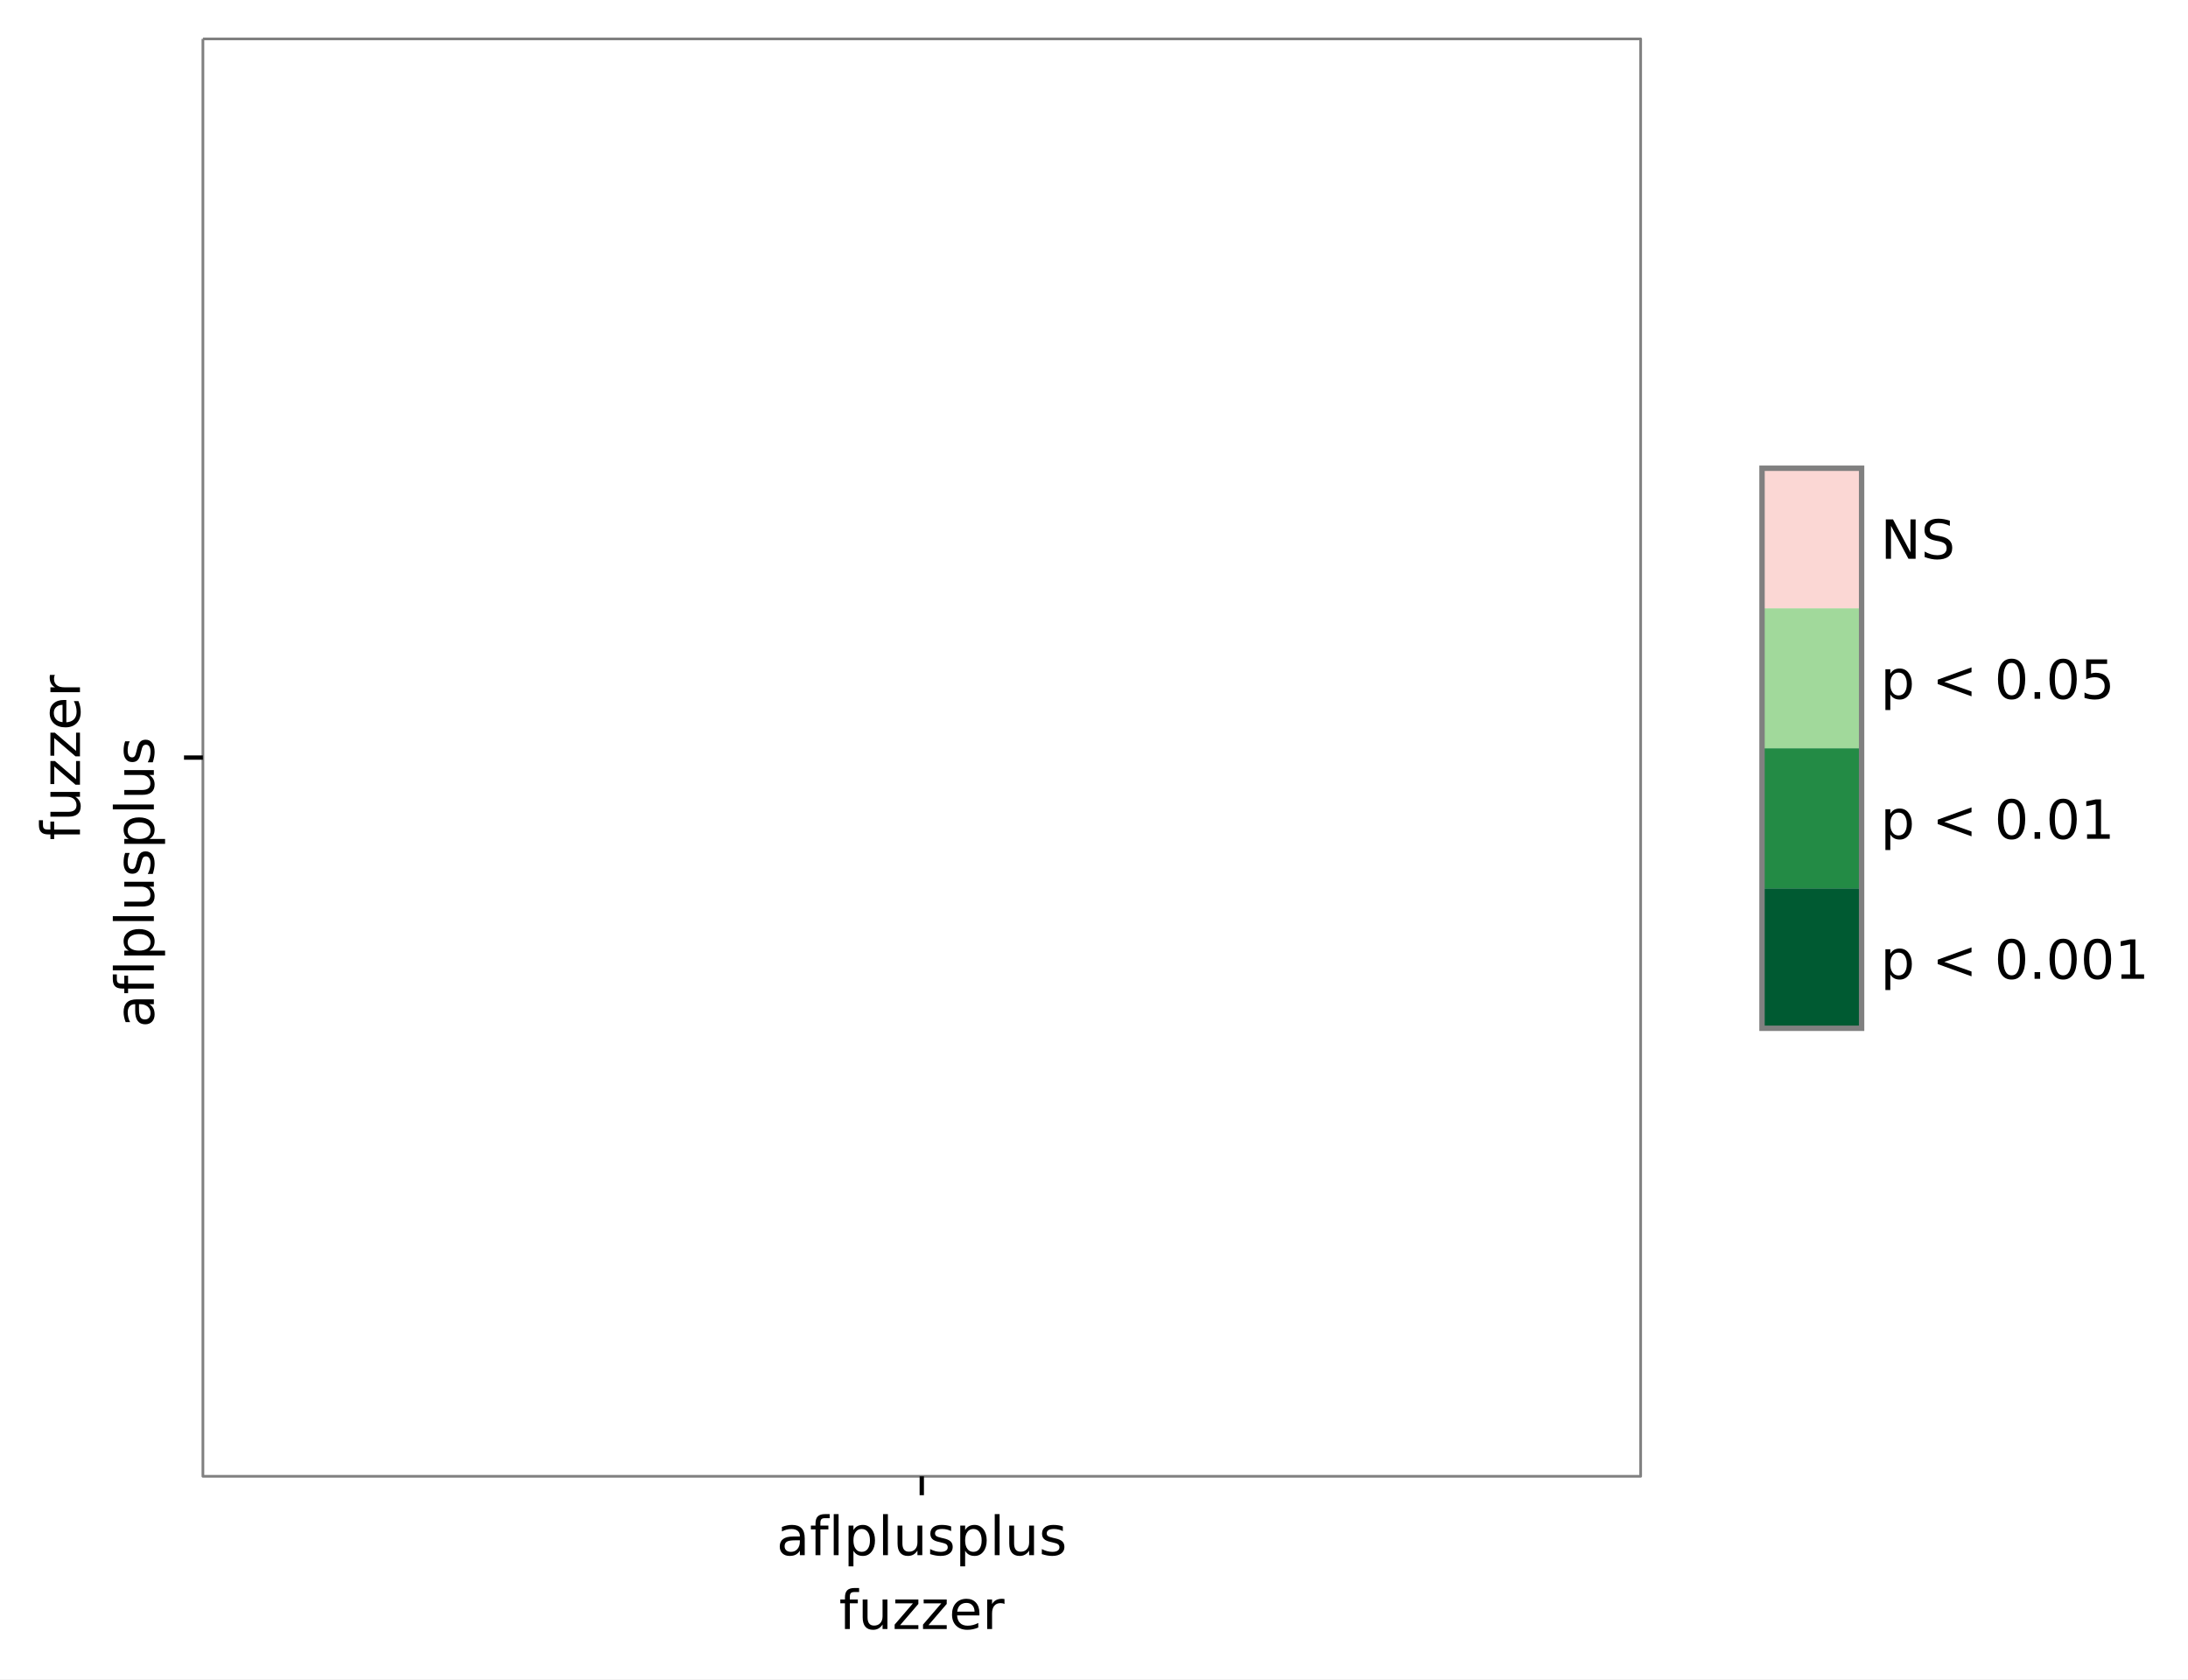
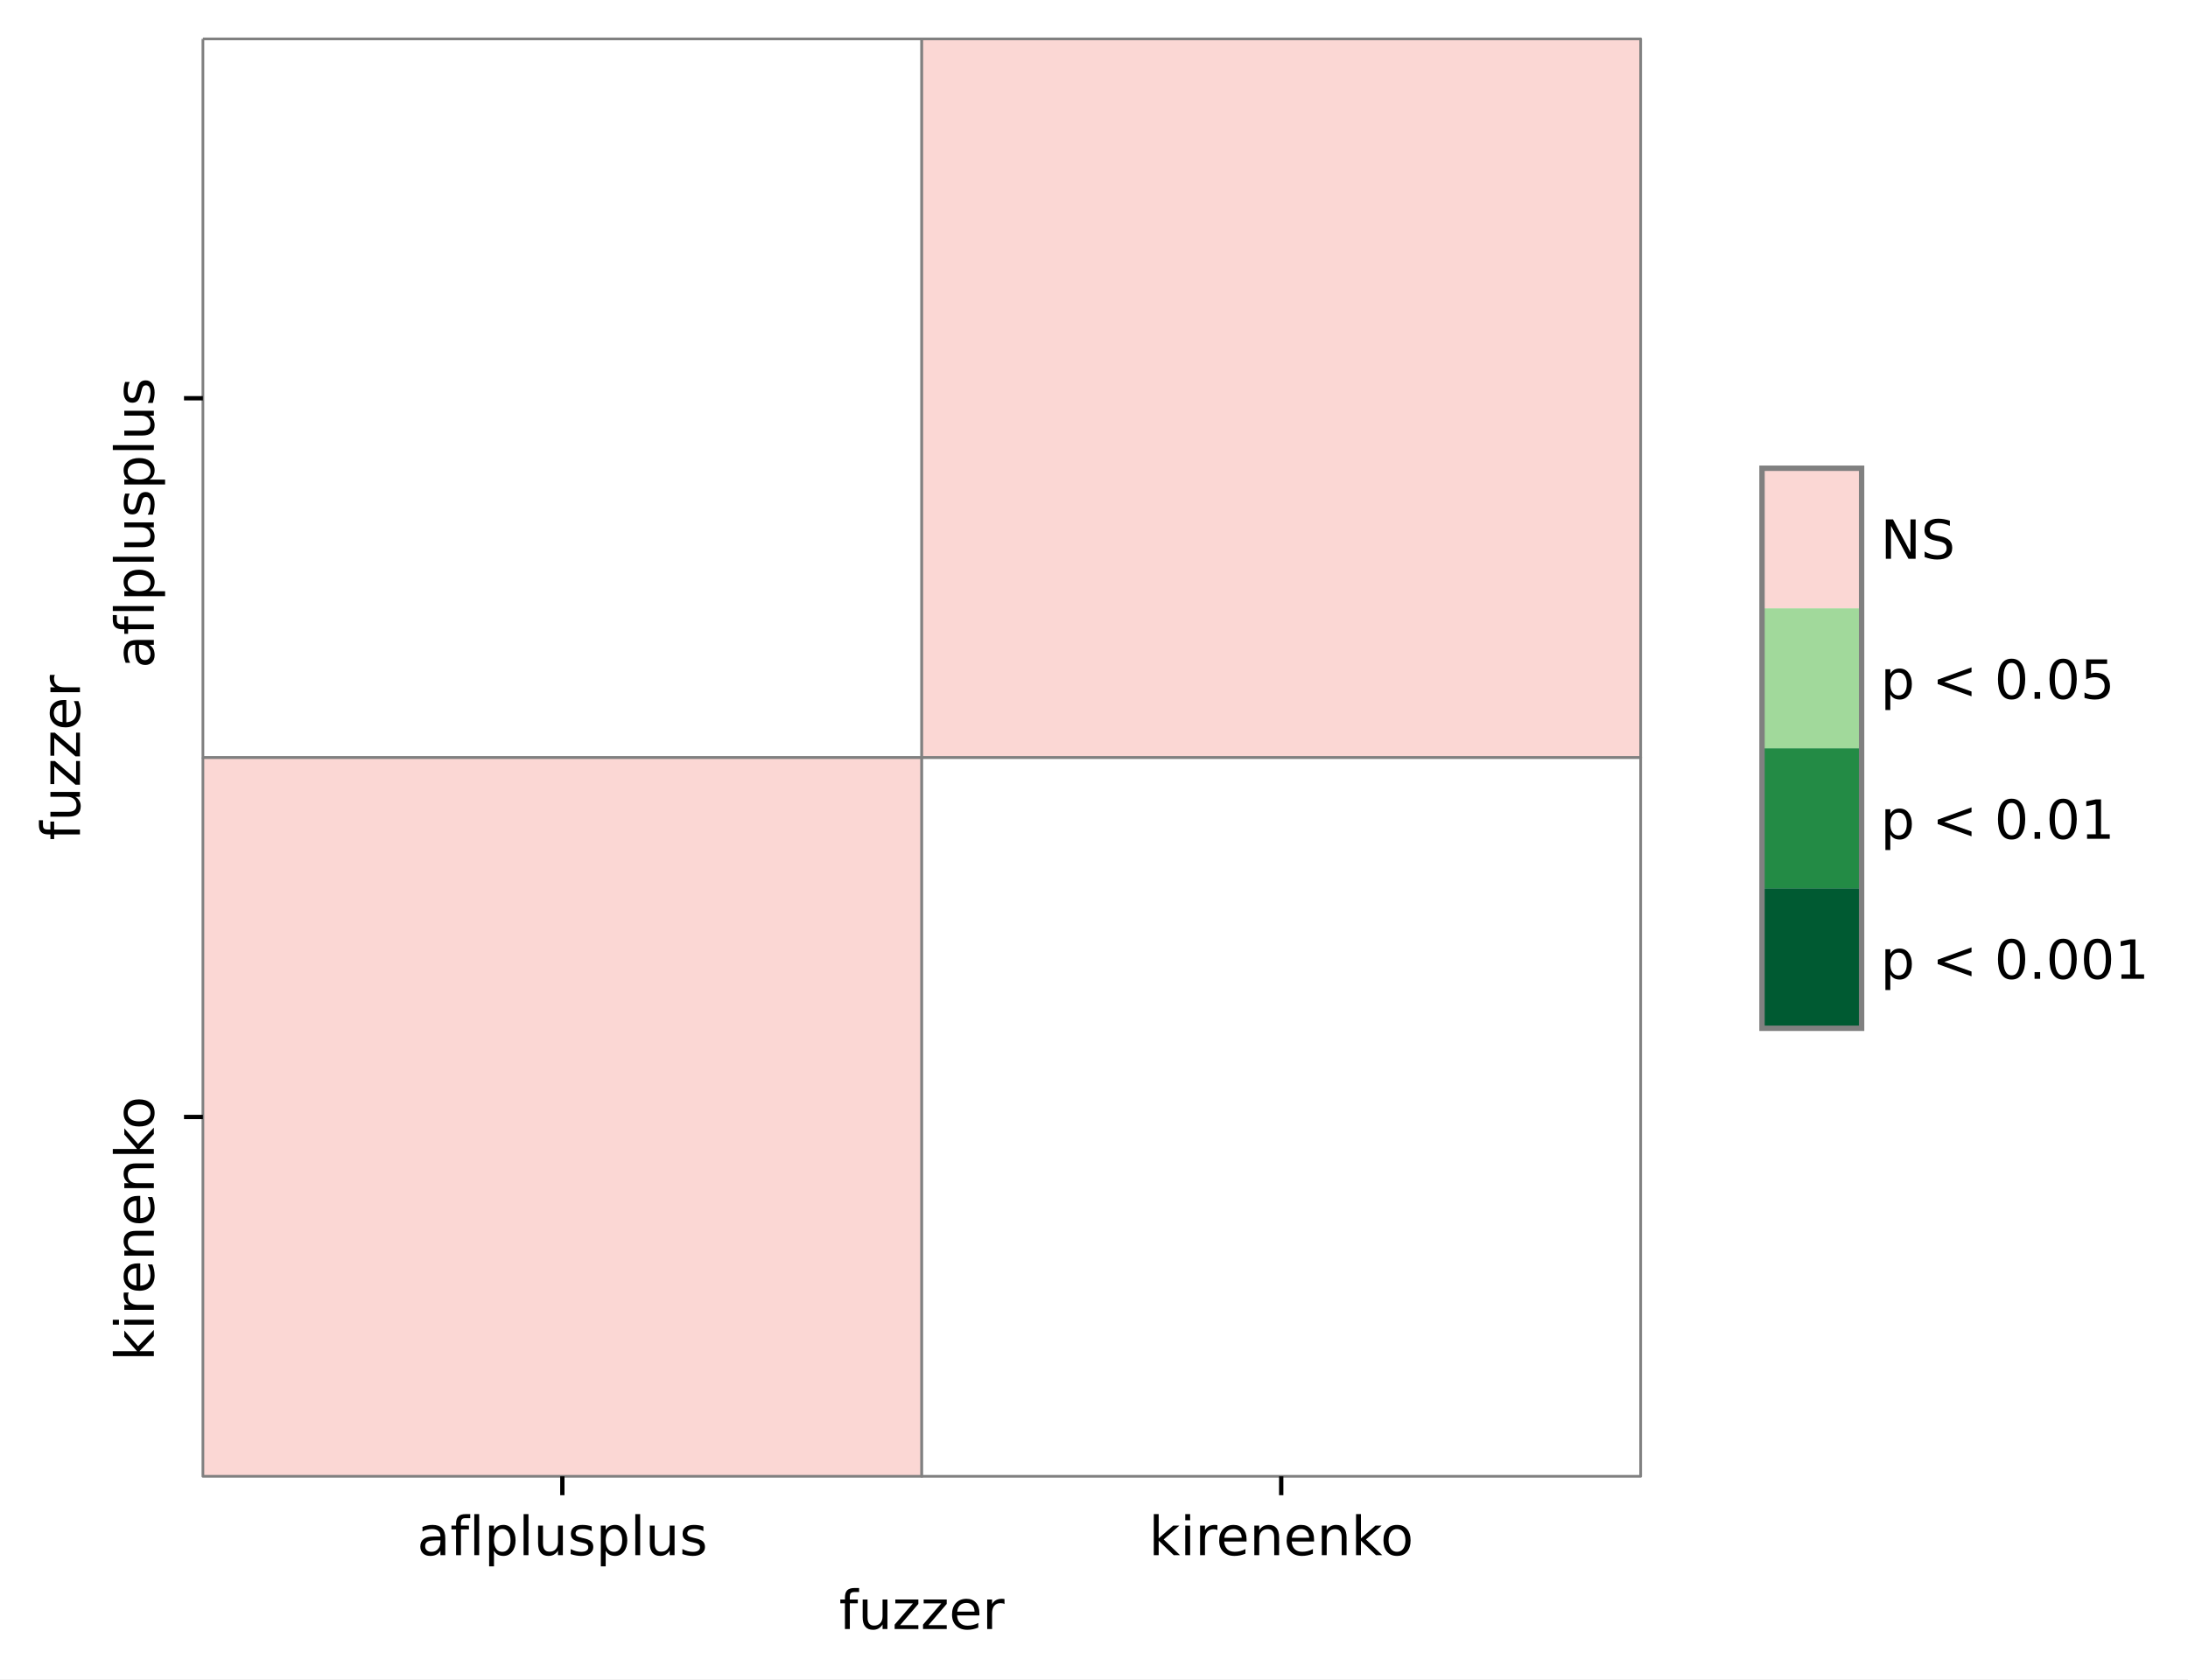
<svg xmlns="http://www.w3.org/2000/svg" xmlns:xlink="http://www.w3.org/1999/xlink" height="310.868pt" version="1.1" viewBox="0 0 404.977 310.868" width="404.977pt">
  <defs>
    <style type="text/css">*{stroke-linecap:butt;stroke-linejoin:round;}</style>
  </defs>
  <g id="figure_1">
    <g id="patch_1">
      <path d="M 0 310.868  L 404.977 310.868  L 404.977 0  L 0 0  z " style="fill:#ffffff;" />
    </g>
    <g id="axes_1">
      <g id="patch_2">
        <path d="M 37.556 273.312  L 303.668 273.312  L 303.668 7.2  L 37.556 7.2  z " style="fill:#ffffff;" />
      </g>
      <g id="QuadMesh_1">
-         <path d="M 37.556 7.2  L 303.668 7.2  L 303.668 273.312  L 37.556 273.312  L 37.556 7.2  " style="fill:#ffffff;stroke:#808080;stroke-width:0.5;" />
+         <path d="M 37.556 7.2  L 170.612 7.2  L 170.612 140.256  L 37.556 140.256  L 37.556 7.2  " style="fill:#ffffff;stroke:#808080;stroke-width:0.5;" />
+         <path d="M 170.612 7.2  L 303.668 7.2  L 303.668 140.256  L 170.612 140.256  L 170.612 7.2  " style="fill:#fbd7d4;stroke:#808080;stroke-width:0.5;" />
+         <path d="M 37.556 140.256  L 170.612 140.256  L 170.612 273.312  L 37.556 273.312  L 37.556 140.256  " style="fill:#fbd7d4;stroke:#808080;stroke-width:0.5;" />
+         <path d="M 170.612 140.256  L 303.668 140.256  L 303.668 273.312  L 170.612 273.312  L 170.612 140.256  " style="fill:#ffffff;stroke:#808080;stroke-width:0.5;" />
      </g>
      <g id="matplotlib.axis_1">
        <g id="xtick_1">
          <g id="line2d_1">
            <defs>
-               <path d="M 0 0  L 0 3.5  " id="m97b7a5f268" style="stroke:#000000;stroke-width:0.8;" />
+               <path d="M 0 0  L 0 3.5  " id="m0e600aed3d" style="stroke:#000000;stroke-width:0.8;" />
            </defs>
            <g>
-               <use style="stroke:#000000;stroke-width:0.8;" x="170.612" xlink:href="#m97b7a5f268" y="273.312" />
+               <use style="stroke:#000000;stroke-width:0.8;" x="104.084" xlink:href="#m0e600aed3d" y="273.312" />
            </g>
          </g>
          <g id="text_1">
-             <g transform="translate(143.7255 287.9104)scale(0.1 -0.1)">
+             <g transform="translate(77.19753 287.9104)scale(0.1 -0.1)">
              <defs>
                <path d="M 34.281 27.484  Q 23.391 27.484 19.188 25  Q 14.984 22.516 14.984 16.5  Q 14.984 11.719 18.141 8.906  Q 21.297 6.109 26.703 6.109  Q 34.188 6.109 38.703 11.406  Q 43.219 16.703 43.219 25.484  L 43.219 27.484  z M 52.203 31.203  L 52.203 0  L 43.219 0  L 43.219 8.297  Q 40.141 3.328 35.547 0.953  Q 30.953 -1.422 24.312 -1.422  Q 15.922 -1.422 10.953 3.297  Q 6 8.016 6 15.922  Q 6 25.141 12.172 29.828  Q 18.359 34.516 30.609 34.516  L 43.219 34.516  L 43.219 35.406  Q 43.219 41.609 39.141 45  Q 35.062 48.391 27.688 48.391  Q 23 48.391 18.547 47.266  Q 14.109 46.141 10.016 43.891  L 10.016 52.203  Q 14.938 54.109 19.578 55.047  Q 24.219 56 28.609 56  Q 40.484 56 46.344 49.844  Q 52.203 43.703 52.203 31.203  z " id="DejaVuSans-97" />
                <path d="M 37.109 75.984  L 37.109 68.5  L 28.516 68.5  Q 23.688 68.5 21.797 66.547  Q 19.922 64.594 19.922 59.516  L 19.922 54.688  L 34.719 54.688  L 34.719 47.703  L 19.922 47.703  L 19.922 0  L 10.891 0  L 10.891 47.703  L 2.297 47.703  L 2.297 54.688  L 10.891 54.688  L 10.891 58.5  Q 10.891 67.625 15.141 71.797  Q 19.391 75.984 28.609 75.984  z " id="DejaVuSans-102" />
                <path d="M 9.422 75.984  L 18.406 75.984  L 18.406 0  L 9.422 0  z " id="DejaVuSans-108" />
                <path d="M 18.109 8.203  L 18.109 -20.797  L 9.078 -20.797  L 9.078 54.688  L 18.109 54.688  L 18.109 46.391  Q 20.953 51.266 25.266 53.625  Q 29.594 56 35.594 56  Q 45.562 56 51.781 48.094  Q 58.016 40.188 58.016 27.297  Q 58.016 14.406 51.781 6.484  Q 45.562 -1.422 35.594 -1.422  Q 29.594 -1.422 25.266 0.953  Q 20.953 3.328 18.109 8.203  z M 48.688 27.297  Q 48.688 37.203 44.609 42.844  Q 40.531 48.484 33.406 48.484  Q 26.266 48.484 22.188 42.844  Q 18.109 37.203 18.109 27.297  Q 18.109 17.391 22.188 11.75  Q 26.266 6.109 33.406 6.109  Q 40.531 6.109 44.609 11.75  Q 48.688 17.391 48.688 27.297  z " id="DejaVuSans-112" />
                <path d="M 8.5 21.578  L 8.5 54.688  L 17.484 54.688  L 17.484 21.922  Q 17.484 14.156 20.5 10.266  Q 23.531 6.391 29.594 6.391  Q 36.859 6.391 41.078 11.031  Q 45.312 15.672 45.312 23.688  L 45.312 54.688  L 54.297 54.688  L 54.297 0  L 45.312 0  L 45.312 8.406  Q 42.047 3.422 37.719 1  Q 33.406 -1.422 27.688 -1.422  Q 18.266 -1.422 13.375 4.438  Q 8.5 10.297 8.5 21.578  z M 31.109 56  z " id="DejaVuSans-117" />
                <path d="M 44.281 53.078  L 44.281 44.578  Q 40.484 46.531 36.375 47.5  Q 32.281 48.484 27.875 48.484  Q 21.188 48.484 17.844 46.438  Q 14.5 44.391 14.5 40.281  Q 14.5 37.156 16.891 35.375  Q 19.281 33.594 26.516 31.984  L 29.594 31.297  Q 39.156 29.25 43.188 25.516  Q 47.219 21.781 47.219 15.094  Q 47.219 7.469 41.188 3.016  Q 35.156 -1.422 24.609 -1.422  Q 20.219 -1.422 15.453 -0.562  Q 10.688 0.297 5.422 2  L 5.422 11.281  Q 10.406 8.688 15.234 7.391  Q 20.062 6.109 24.812 6.109  Q 31.156 6.109 34.562 8.281  Q 37.984 10.453 37.984 14.406  Q 37.984 18.062 35.516 20.016  Q 33.062 21.969 24.703 23.781  L 21.578 24.516  Q 13.234 26.266 9.516 29.906  Q 5.812 33.547 5.812 39.891  Q 5.812 47.609 11.281 51.797  Q 16.75 56 26.812 56  Q 31.781 56 36.172 55.266  Q 40.578 54.547 44.281 53.078  z " id="DejaVuSans-115" />
              </defs>
              <use xlink:href="#DejaVuSans-97" />
              <use x="61.279" xlink:href="#DejaVuSans-102" />
              <use x="96.484" xlink:href="#DejaVuSans-108" />
              <use x="124.268" xlink:href="#DejaVuSans-112" />
              <use x="187.744" xlink:href="#DejaVuSans-108" />
              <use x="215.527" xlink:href="#DejaVuSans-117" />
              <use x="278.906" xlink:href="#DejaVuSans-115" />
              <use x="331.006" xlink:href="#DejaVuSans-112" />
              <use x="394.482" xlink:href="#DejaVuSans-108" />
              <use x="422.266" xlink:href="#DejaVuSans-117" />
              <use x="485.645" xlink:href="#DejaVuSans-115" />
            </g>
          </g>
        </g>
-         <g id="text_2">
+         <g id="xtick_2">
+           <g id="line2d_2">
+             <g>
+               <use style="stroke:#000000;stroke-width:0.8;" x="237.14" xlink:href="#m0e600aed3d" y="273.312" />
+             </g>
+           </g>
+           <g id="text_2">
+             <g transform="translate(212.6488 287.9104)scale(0.1 -0.1)">
+               <defs>
+                 <path d="M 9.078 75.984  L 18.109 75.984  L 18.109 31.109  L 44.922 54.688  L 56.391 54.688  L 27.391 29.109  L 57.625 0  L 45.906 0  L 18.109 26.703  L 18.109 0  L 9.078 0  z " id="DejaVuSans-107" />
+                 <path d="M 9.422 54.688  L 18.406 54.688  L 18.406 0  L 9.422 0  z M 9.422 75.984  L 18.406 75.984  L 18.406 64.594  L 9.422 64.594  z " id="DejaVuSans-105" />
+                 <path d="M 41.109 46.297  Q 39.594 47.172 37.812 47.578  Q 36.031 48 33.891 48  Q 26.266 48 22.188 43.047  Q 18.109 38.094 18.109 28.812  L 18.109 0  L 9.078 0  L 9.078 54.688  L 18.109 54.688  L 18.109 46.188  Q 20.953 51.172 25.484 53.578  Q 30.031 56 36.531 56  Q 37.453 56 38.578 55.875  Q 39.703 55.766 41.062 55.516  z " id="DejaVuSans-114" />
+                 <path d="M 56.203 29.594  L 56.203 25.203  L 14.891 25.203  Q 15.484 15.922 20.484 11.062  Q 25.484 6.203 34.422 6.203  Q 39.594 6.203 44.453 7.469  Q 49.312 8.734 54.109 11.281  L 54.109 2.781  Q 49.266 0.734 44.188 -0.344  Q 39.109 -1.422 33.891 -1.422  Q 20.797 -1.422 13.156 6.188  Q 5.516 13.812 5.516 26.812  Q 5.516 40.234 12.766 48.109  Q 20.016 56 32.328 56  Q 43.359 56 49.781 48.891  Q 56.203 41.797 56.203 29.594  z M 47.219 32.234  Q 47.125 39.594 43.094 43.984  Q 39.062 48.391 32.422 48.391  Q 24.906 48.391 20.391 44.141  Q 15.875 39.891 15.188 32.172  z " id="DejaVuSans-101" />
+                 <path d="M 54.891 33.016  L 54.891 0  L 45.906 0  L 45.906 32.719  Q 45.906 40.484 42.875 44.328  Q 39.844 48.188 33.797 48.188  Q 26.516 48.188 22.312 43.547  Q 18.109 38.922 18.109 30.906  L 18.109 0  L 9.078 0  L 9.078 54.688  L 18.109 54.688  L 18.109 46.188  Q 21.344 51.125 25.703 53.562  Q 30.078 56 35.797 56  Q 45.219 56 50.047 50.172  Q 54.891 44.344 54.891 33.016  z " id="DejaVuSans-110" />
+                 <path d="M 30.609 48.391  Q 23.391 48.391 19.188 42.75  Q 14.984 37.109 14.984 27.297  Q 14.984 17.484 19.156 11.844  Q 23.344 6.203 30.609 6.203  Q 37.797 6.203 41.984 11.859  Q 46.188 17.531 46.188 27.297  Q 46.188 37.016 41.984 42.703  Q 37.797 48.391 30.609 48.391  z M 30.609 56  Q 42.328 56 49.016 48.375  Q 55.719 40.766 55.719 27.297  Q 55.719 13.875 49.016 6.219  Q 42.328 -1.422 30.609 -1.422  Q 18.844 -1.422 12.172 6.219  Q 5.516 13.875 5.516 27.297  Q 5.516 40.766 12.172 48.375  Q 18.844 56 30.609 56  z " id="DejaVuSans-111" />
+               </defs>
+               <use xlink:href="#DejaVuSans-107" />
+               <use x="57.91" xlink:href="#DejaVuSans-105" />
+               <use x="85.693" xlink:href="#DejaVuSans-114" />
+               <use x="124.557" xlink:href="#DejaVuSans-101" />
+               <use x="186.08" xlink:href="#DejaVuSans-110" />
+               <use x="249.459" xlink:href="#DejaVuSans-101" />
+               <use x="310.982" xlink:href="#DejaVuSans-110" />
+               <use x="374.361" xlink:href="#DejaVuSans-107" />
+               <use x="428.646" xlink:href="#DejaVuSans-111" />
+             </g>
+           </g>
+         </g>
+         <g id="text_3">
          <g transform="translate(155.3029 301.5886)scale(0.1 -0.1)">
            <defs>
              <path d="M 5.516 54.688  L 48.188 54.688  L 48.188 46.484  L 14.406 7.172  L 48.188 7.172  L 48.188 0  L 4.297 0  L 4.297 8.203  L 38.094 47.516  L 5.516 47.516  z " id="DejaVuSans-122" />
-               <path d="M 56.203 29.594  L 56.203 25.203  L 14.891 25.203  Q 15.484 15.922 20.484 11.062  Q 25.484 6.203 34.422 6.203  Q 39.594 6.203 44.453 7.469  Q 49.312 8.734 54.109 11.281  L 54.109 2.781  Q 49.266 0.734 44.188 -0.344  Q 39.109 -1.422 33.891 -1.422  Q 20.797 -1.422 13.156 6.188  Q 5.516 13.812 5.516 26.812  Q 5.516 40.234 12.766 48.109  Q 20.016 56 32.328 56  Q 43.359 56 49.781 48.891  Q 56.203 41.797 56.203 29.594  z M 47.219 32.234  Q 47.125 39.594 43.094 43.984  Q 39.062 48.391 32.422 48.391  Q 24.906 48.391 20.391 44.141  Q 15.875 39.891 15.188 32.172  z " id="DejaVuSans-101" />
-               <path d="M 41.109 46.297  Q 39.594 47.172 37.812 47.578  Q 36.031 48 33.891 48  Q 26.266 48 22.188 43.047  Q 18.109 38.094 18.109 28.812  L 18.109 0  L 9.078 0  L 9.078 54.688  L 18.109 54.688  L 18.109 46.188  Q 20.953 51.172 25.484 53.578  Q 30.031 56 36.531 56  Q 37.453 56 38.578 55.875  Q 39.703 55.766 41.062 55.516  z " id="DejaVuSans-114" />
            </defs>
            <use xlink:href="#DejaVuSans-102" />
            <use x="35.205" xlink:href="#DejaVuSans-117" />
            <use x="98.584" xlink:href="#DejaVuSans-122" />
            <use x="151.074" xlink:href="#DejaVuSans-122" />
            <use x="203.564" xlink:href="#DejaVuSans-101" />
            <use x="265.088" xlink:href="#DejaVuSans-114" />
          </g>
        </g>
      </g>
      <g id="matplotlib.axis_2">
        <g id="ytick_1">
-           <g id="line2d_2">
+           <g id="line2d_3">
            <defs>
-               <path d="M 0 0  L -3.5 0  " id="m8f9beec91b" style="stroke:#000000;stroke-width:0.8;" />
+               <path d="M 0 0  L -3.5 0  " id="m31bd615756" style="stroke:#000000;stroke-width:0.8;" />
            </defs>
            <g>
-               <use style="stroke:#000000;stroke-width:0.8;" x="37.556" xlink:href="#m8f9beec91b" y="140.256" />
-             </g>
-           </g>
-           <g id="text_3">
-             <g transform="translate(28.47656 190.2302)rotate(-90)scale(0.1 -0.1)">
+               <use style="stroke:#000000;stroke-width:0.8;" x="37.556" xlink:href="#m31bd615756" y="73.728" />
+             </g>
+           </g>
+           <g id="text_4">
+             <g transform="translate(28.47656 123.7022)rotate(-90)scale(0.1 -0.1)">
              <use xlink:href="#DejaVuSans-97" />
              <use x="61.279" xlink:href="#DejaVuSans-102" />
              <use x="96.484" xlink:href="#DejaVuSans-108" />
              <use x="124.268" xlink:href="#DejaVuSans-112" />
              <use x="187.744" xlink:href="#DejaVuSans-108" />
              <use x="215.527" xlink:href="#DejaVuSans-117" />
              <use x="278.906" xlink:href="#DejaVuSans-115" />
              <use x="331.006" xlink:href="#DejaVuSans-112" />
              <use x="394.482" xlink:href="#DejaVuSans-108" />
              <use x="422.266" xlink:href="#DejaVuSans-117" />
              <use x="485.645" xlink:href="#DejaVuSans-115" />
            </g>
          </g>
        </g>
-         <g id="text_4">
+         <g id="ytick_2">
+           <g id="line2d_4">
+             <g>
+               <use style="stroke:#000000;stroke-width:0.8;" x="37.556" xlink:href="#m31bd615756" y="206.784" />
+             </g>
+           </g>
+           <g id="text_5">
+             <g transform="translate(28.47656 251.9676)rotate(-90)scale(0.1 -0.1)">
+               <use xlink:href="#DejaVuSans-107" />
+               <use x="57.91" xlink:href="#DejaVuSans-105" />
+               <use x="85.693" xlink:href="#DejaVuSans-114" />
+               <use x="124.557" xlink:href="#DejaVuSans-101" />
+               <use x="186.08" xlink:href="#DejaVuSans-110" />
+               <use x="249.459" xlink:href="#DejaVuSans-101" />
+               <use x="310.982" xlink:href="#DejaVuSans-110" />
+               <use x="374.361" xlink:href="#DejaVuSans-107" />
+               <use x="428.646" xlink:href="#DejaVuSans-111" />
+             </g>
+           </g>
+         </g>
+         <g id="text_6">
          <g transform="translate(14.79844 155.5654)rotate(-90)scale(0.1 -0.1)">
            <use xlink:href="#DejaVuSans-102" />
            <use x="35.205" xlink:href="#DejaVuSans-117" />
            <use x="98.584" xlink:href="#DejaVuSans-122" />
            <use x="151.074" xlink:href="#DejaVuSans-122" />
            <use x="203.564" xlink:href="#DejaVuSans-101" />
            <use x="265.088" xlink:href="#DejaVuSans-114" />
          </g>
        </g>
      </g>
    </g>
    <g id="axes_2">
      <g id="patch_3">
-         <path clip-path="url(#pdc98687c68)" d="M 326.132 190.368  L 326.132 164.448  L 326.132 112.608  L 326.132 86.688  L 344.564 86.688  L 344.564 112.608  L 344.564 164.448  L 344.564 190.368  z " style="fill:#ffffff;stroke:#ffffff;stroke-linejoin:miter;stroke-width:0.01;" />
+         <path clip-path="url(#p93e9bf914d)" d="M 326.132 190.368  L 326.132 164.448  L 326.132 112.608  L 326.132 86.688  L 344.564 86.688  L 344.564 112.608  L 344.564 164.448  L 344.564 190.368  z " style="fill:#ffffff;stroke:#ffffff;stroke-linejoin:miter;stroke-width:0.01;" />
      </g>
      <g id="QuadMesh_2">
-         <path clip-path="url(#pdc98687c68)" d="M 326.132 190.368  L 344.564 190.368  L 344.564 164.448  L 326.132 164.448  L 326.132 190.368  " style="fill:#005a32;" />
-         <path clip-path="url(#pdc98687c68)" d="M 326.132 164.448  L 344.564 164.448  L 344.564 138.528  L 326.132 138.528  L 326.132 164.448  " style="fill:#238b45;" />
-         <path clip-path="url(#pdc98687c68)" d="M 326.132 138.528  L 344.564 138.528  L 344.564 112.608  L 326.132 112.608  L 326.132 138.528  " style="fill:#a1d99b;" />
-         <path clip-path="url(#pdc98687c68)" d="M 326.132 112.608  L 344.564 112.608  L 344.564 86.688  L 326.132 86.688  L 326.132 112.608  " style="fill:#fbd7d4;" />
+         <path clip-path="url(#p93e9bf914d)" d="M 326.132 190.368  L 344.564 190.368  L 344.564 164.448  L 326.132 164.448  L 326.132 190.368  " style="fill:#005a32;" />
+         <path clip-path="url(#p93e9bf914d)" d="M 326.132 164.448  L 344.564 164.448  L 344.564 138.528  L 326.132 138.528  L 326.132 164.448  " style="fill:#238b45;" />
+         <path clip-path="url(#p93e9bf914d)" d="M 326.132 138.528  L 344.564 138.528  L 344.564 112.608  L 326.132 112.608  L 326.132 138.528  " style="fill:#a1d99b;" />
+         <path clip-path="url(#p93e9bf914d)" d="M 326.132 112.608  L 344.564 112.608  L 344.564 86.688  L 326.132 86.688  L 326.132 112.608  " style="fill:#fbd7d4;" />
      </g>
      <g id="matplotlib.axis_3" />
      <g id="matplotlib.axis_4">
-         <g id="ytick_2">
-           <g id="line2d_3" />
-           <g id="text_5">
+         <g id="ytick_3">
+           <g id="line2d_5" />
+           <g id="text_7">
            <g transform="translate(348.0643 181.2072)scale(0.1 -0.1)">
              <defs>
                <path id="DejaVuSans-32" />
                <path d="M 73.188 49.219  L 22.797 31.297  L 73.188 13.484  L 73.188 4.594  L 10.594 27.297  L 10.594 35.406  L 73.188 58.109  z " id="DejaVuSans-60" />
                <path d="M 31.781 66.406  Q 24.172 66.406 20.328 58.906  Q 16.5 51.422 16.5 36.375  Q 16.5 21.391 20.328 13.891  Q 24.172 6.391 31.781 6.391  Q 39.453 6.391 43.281 13.891  Q 47.125 21.391 47.125 36.375  Q 47.125 51.422 43.281 58.906  Q 39.453 66.406 31.781 66.406  z M 31.781 74.219  Q 44.047 74.219 50.516 64.516  Q 56.984 54.828 56.984 36.375  Q 56.984 17.969 50.516 8.266  Q 44.047 -1.422 31.781 -1.422  Q 19.531 -1.422 13.062 8.266  Q 6.594 17.969 6.594 36.375  Q 6.594 54.828 13.062 64.516  Q 19.531 74.219 31.781 74.219  z " id="DejaVuSans-48" />
                <path d="M 10.688 12.406  L 21 12.406  L 21 0  L 10.688 0  z " id="DejaVuSans-46" />
                <path d="M 12.406 8.297  L 28.516 8.297  L 28.516 63.922  L 10.984 60.406  L 10.984 69.391  L 28.422 72.906  L 38.281 72.906  L 38.281 8.297  L 54.391 8.297  L 54.391 0  L 12.406 0  z " id="DejaVuSans-49" />
              </defs>
              <use xlink:href="#DejaVuSans-112" />
              <use x="63.477" xlink:href="#DejaVuSans-32" />
              <use x="95.264" xlink:href="#DejaVuSans-60" />
              <use x="179.053" xlink:href="#DejaVuSans-32" />
              <use x="210.84" xlink:href="#DejaVuSans-48" />
              <use x="274.463" xlink:href="#DejaVuSans-46" />
              <use x="306.25" xlink:href="#DejaVuSans-48" />
              <use x="369.873" xlink:href="#DejaVuSans-48" />
              <use x="433.496" xlink:href="#DejaVuSans-49" />
            </g>
          </g>
        </g>
-         <g id="ytick_3">
-           <g id="line2d_4" />
-           <g id="text_6">
+         <g id="ytick_4">
+           <g id="line2d_6" />
+           <g id="text_8">
            <g transform="translate(348.0643 155.2872)scale(0.1 -0.1)">
              <use xlink:href="#DejaVuSans-112" />
              <use x="63.477" xlink:href="#DejaVuSans-32" />
              <use x="95.264" xlink:href="#DejaVuSans-60" />
              <use x="179.053" xlink:href="#DejaVuSans-32" />
              <use x="210.84" xlink:href="#DejaVuSans-48" />
              <use x="274.463" xlink:href="#DejaVuSans-46" />
              <use x="306.25" xlink:href="#DejaVuSans-48" />
              <use x="369.873" xlink:href="#DejaVuSans-49" />
            </g>
          </g>
        </g>
-         <g id="ytick_4">
-           <g id="line2d_5" />
-           <g id="text_7">
+         <g id="ytick_5">
+           <g id="line2d_7" />
+           <g id="text_9">
            <g transform="translate(348.0643 129.3672)scale(0.1 -0.1)">
              <defs>
                <path d="M 10.797 72.906  L 49.516 72.906  L 49.516 64.594  L 19.828 64.594  L 19.828 46.734  Q 21.969 47.469 24.109 47.828  Q 26.266 48.188 28.422 48.188  Q 40.625 48.188 47.75 41.5  Q 54.891 34.812 54.891 23.391  Q 54.891 11.625 47.562 5.094  Q 40.234 -1.422 26.906 -1.422  Q 22.312 -1.422 17.547 -0.641  Q 12.797 0.141 7.719 1.703  L 7.719 11.625  Q 12.109 9.234 16.797 8.062  Q 21.484 6.891 26.703 6.891  Q 35.156 6.891 40.078 11.328  Q 45.016 15.766 45.016 23.391  Q 45.016 31 40.078 35.438  Q 35.156 39.891 26.703 39.891  Q 22.75 39.891 18.812 39.016  Q 14.891 38.141 10.797 36.281  z " id="DejaVuSans-53" />
              </defs>
              <use xlink:href="#DejaVuSans-112" />
              <use x="63.477" xlink:href="#DejaVuSans-32" />
              <use x="95.264" xlink:href="#DejaVuSans-60" />
              <use x="179.053" xlink:href="#DejaVuSans-32" />
              <use x="210.84" xlink:href="#DejaVuSans-48" />
              <use x="274.463" xlink:href="#DejaVuSans-46" />
              <use x="306.25" xlink:href="#DejaVuSans-48" />
              <use x="369.873" xlink:href="#DejaVuSans-53" />
            </g>
          </g>
        </g>
-         <g id="ytick_5">
-           <g id="line2d_6" />
-           <g id="text_8">
+         <g id="ytick_6">
+           <g id="line2d_8" />
+           <g id="text_10">
            <g transform="translate(348.0643 103.4472)scale(0.1 -0.1)">
              <defs>
                <path d="M 9.812 72.906  L 23.094 72.906  L 55.422 11.922  L 55.422 72.906  L 64.984 72.906  L 64.984 0  L 51.703 0  L 19.391 60.984  L 19.391 0  L 9.812 0  z " id="DejaVuSans-78" />
                <path d="M 53.516 70.516  L 53.516 60.891  Q 47.906 63.578 42.922 64.891  Q 37.938 66.219 33.297 66.219  Q 25.25 66.219 20.875 63.094  Q 16.5 59.969 16.5 54.203  Q 16.5 49.359 19.406 46.891  Q 22.312 44.438 30.422 42.922  L 36.375 41.703  Q 47.406 39.594 52.656 34.297  Q 57.906 29 57.906 20.125  Q 57.906 9.516 50.797 4.047  Q 43.703 -1.422 29.984 -1.422  Q 24.812 -1.422 18.969 -0.25  Q 13.141 0.922 6.891 3.219  L 6.891 13.375  Q 12.891 10.016 18.656 8.297  Q 24.422 6.594 29.984 6.594  Q 38.422 6.594 43.016 9.906  Q 47.609 13.234 47.609 19.391  Q 47.609 24.75 44.312 27.781  Q 41.016 30.812 33.5 32.328  L 27.484 33.5  Q 16.453 35.688 11.516 40.375  Q 6.594 45.062 6.594 53.422  Q 6.594 63.094 13.406 68.656  Q 20.219 74.219 32.172 74.219  Q 37.312 74.219 42.625 73.281  Q 47.953 72.359 53.516 70.516  z " id="DejaVuSans-83" />
              </defs>
              <use xlink:href="#DejaVuSans-78" />
              <use x="74.805" xlink:href="#DejaVuSans-83" />
            </g>
          </g>
        </g>
      </g>
      <g id="patch_4">
        <path d="M 326.132 190.368  L 326.132 164.448  L 326.132 112.608  L 326.132 86.688  L 344.564 86.688  L 344.564 112.608  L 344.564 164.448  L 344.564 190.368  z " style="fill:none;stroke:#808080;stroke-linejoin:miter;" />
      </g>
    </g>
  </g>
  <defs>
-     <clipPath id="pdc98687c68">
+     <clipPath id="p93e9bf914d">
      <rect height="103.68" width="18.432" x="326.132" y="86.688" />
    </clipPath>
  </defs>
</svg>
